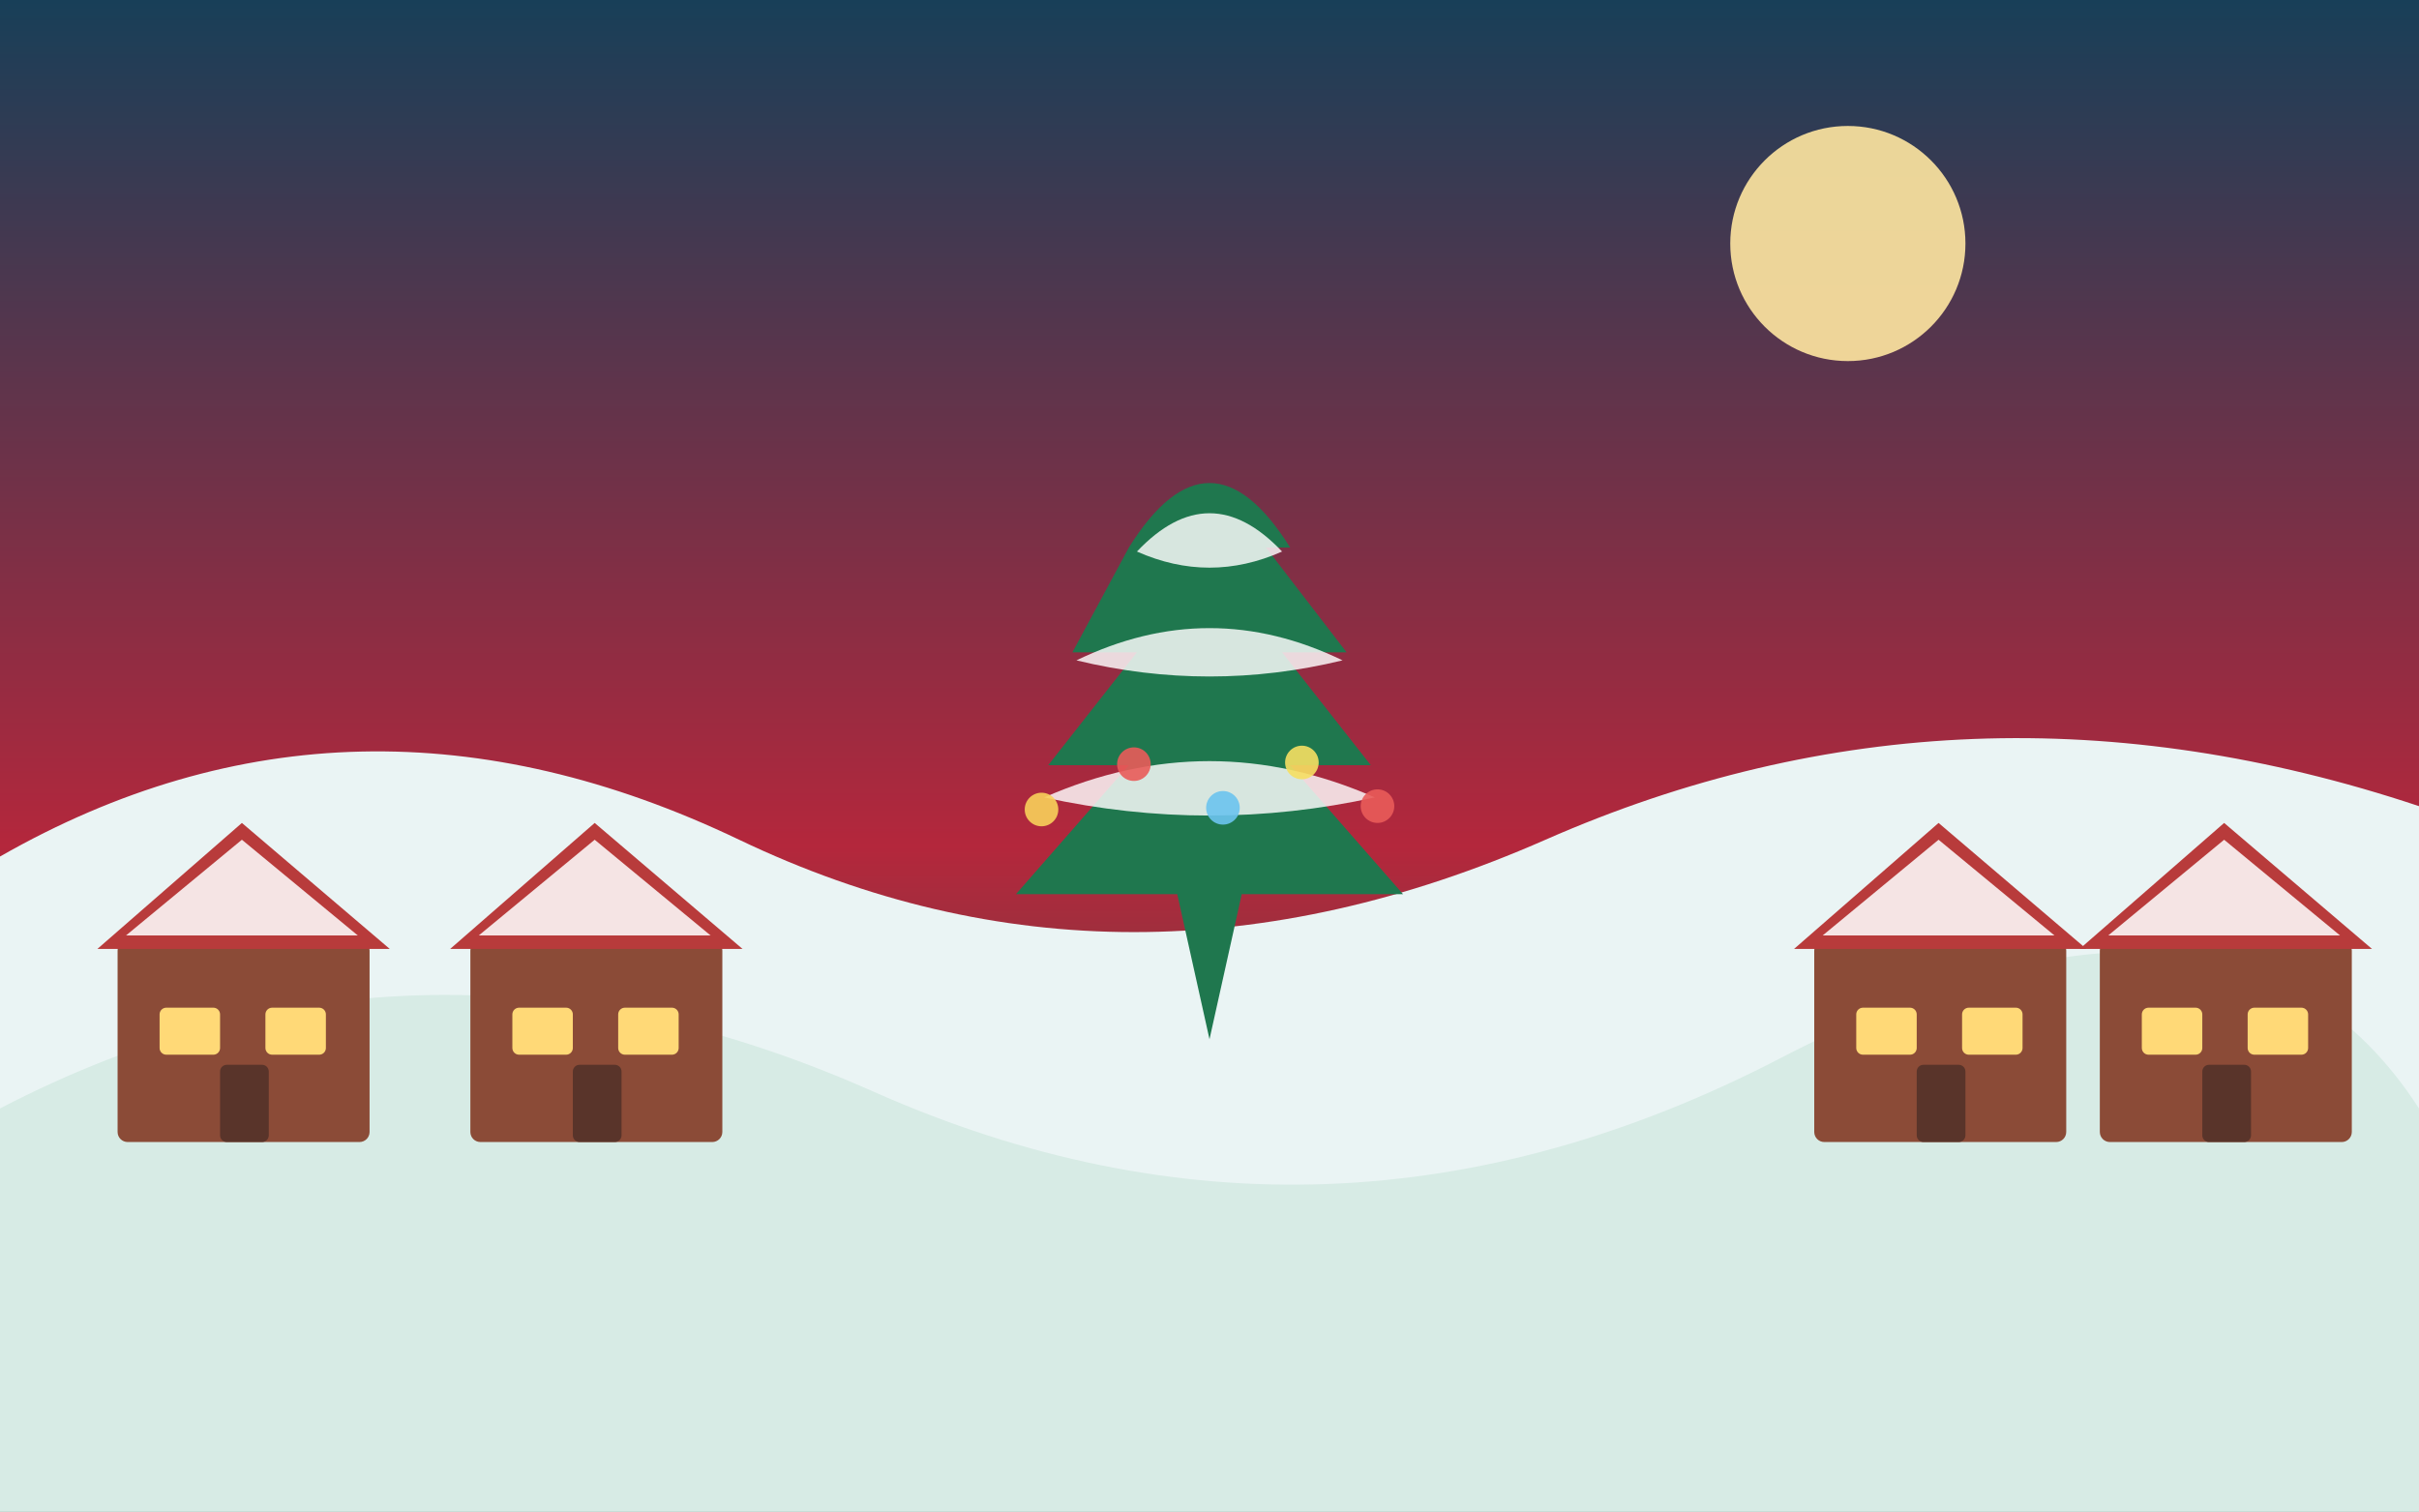
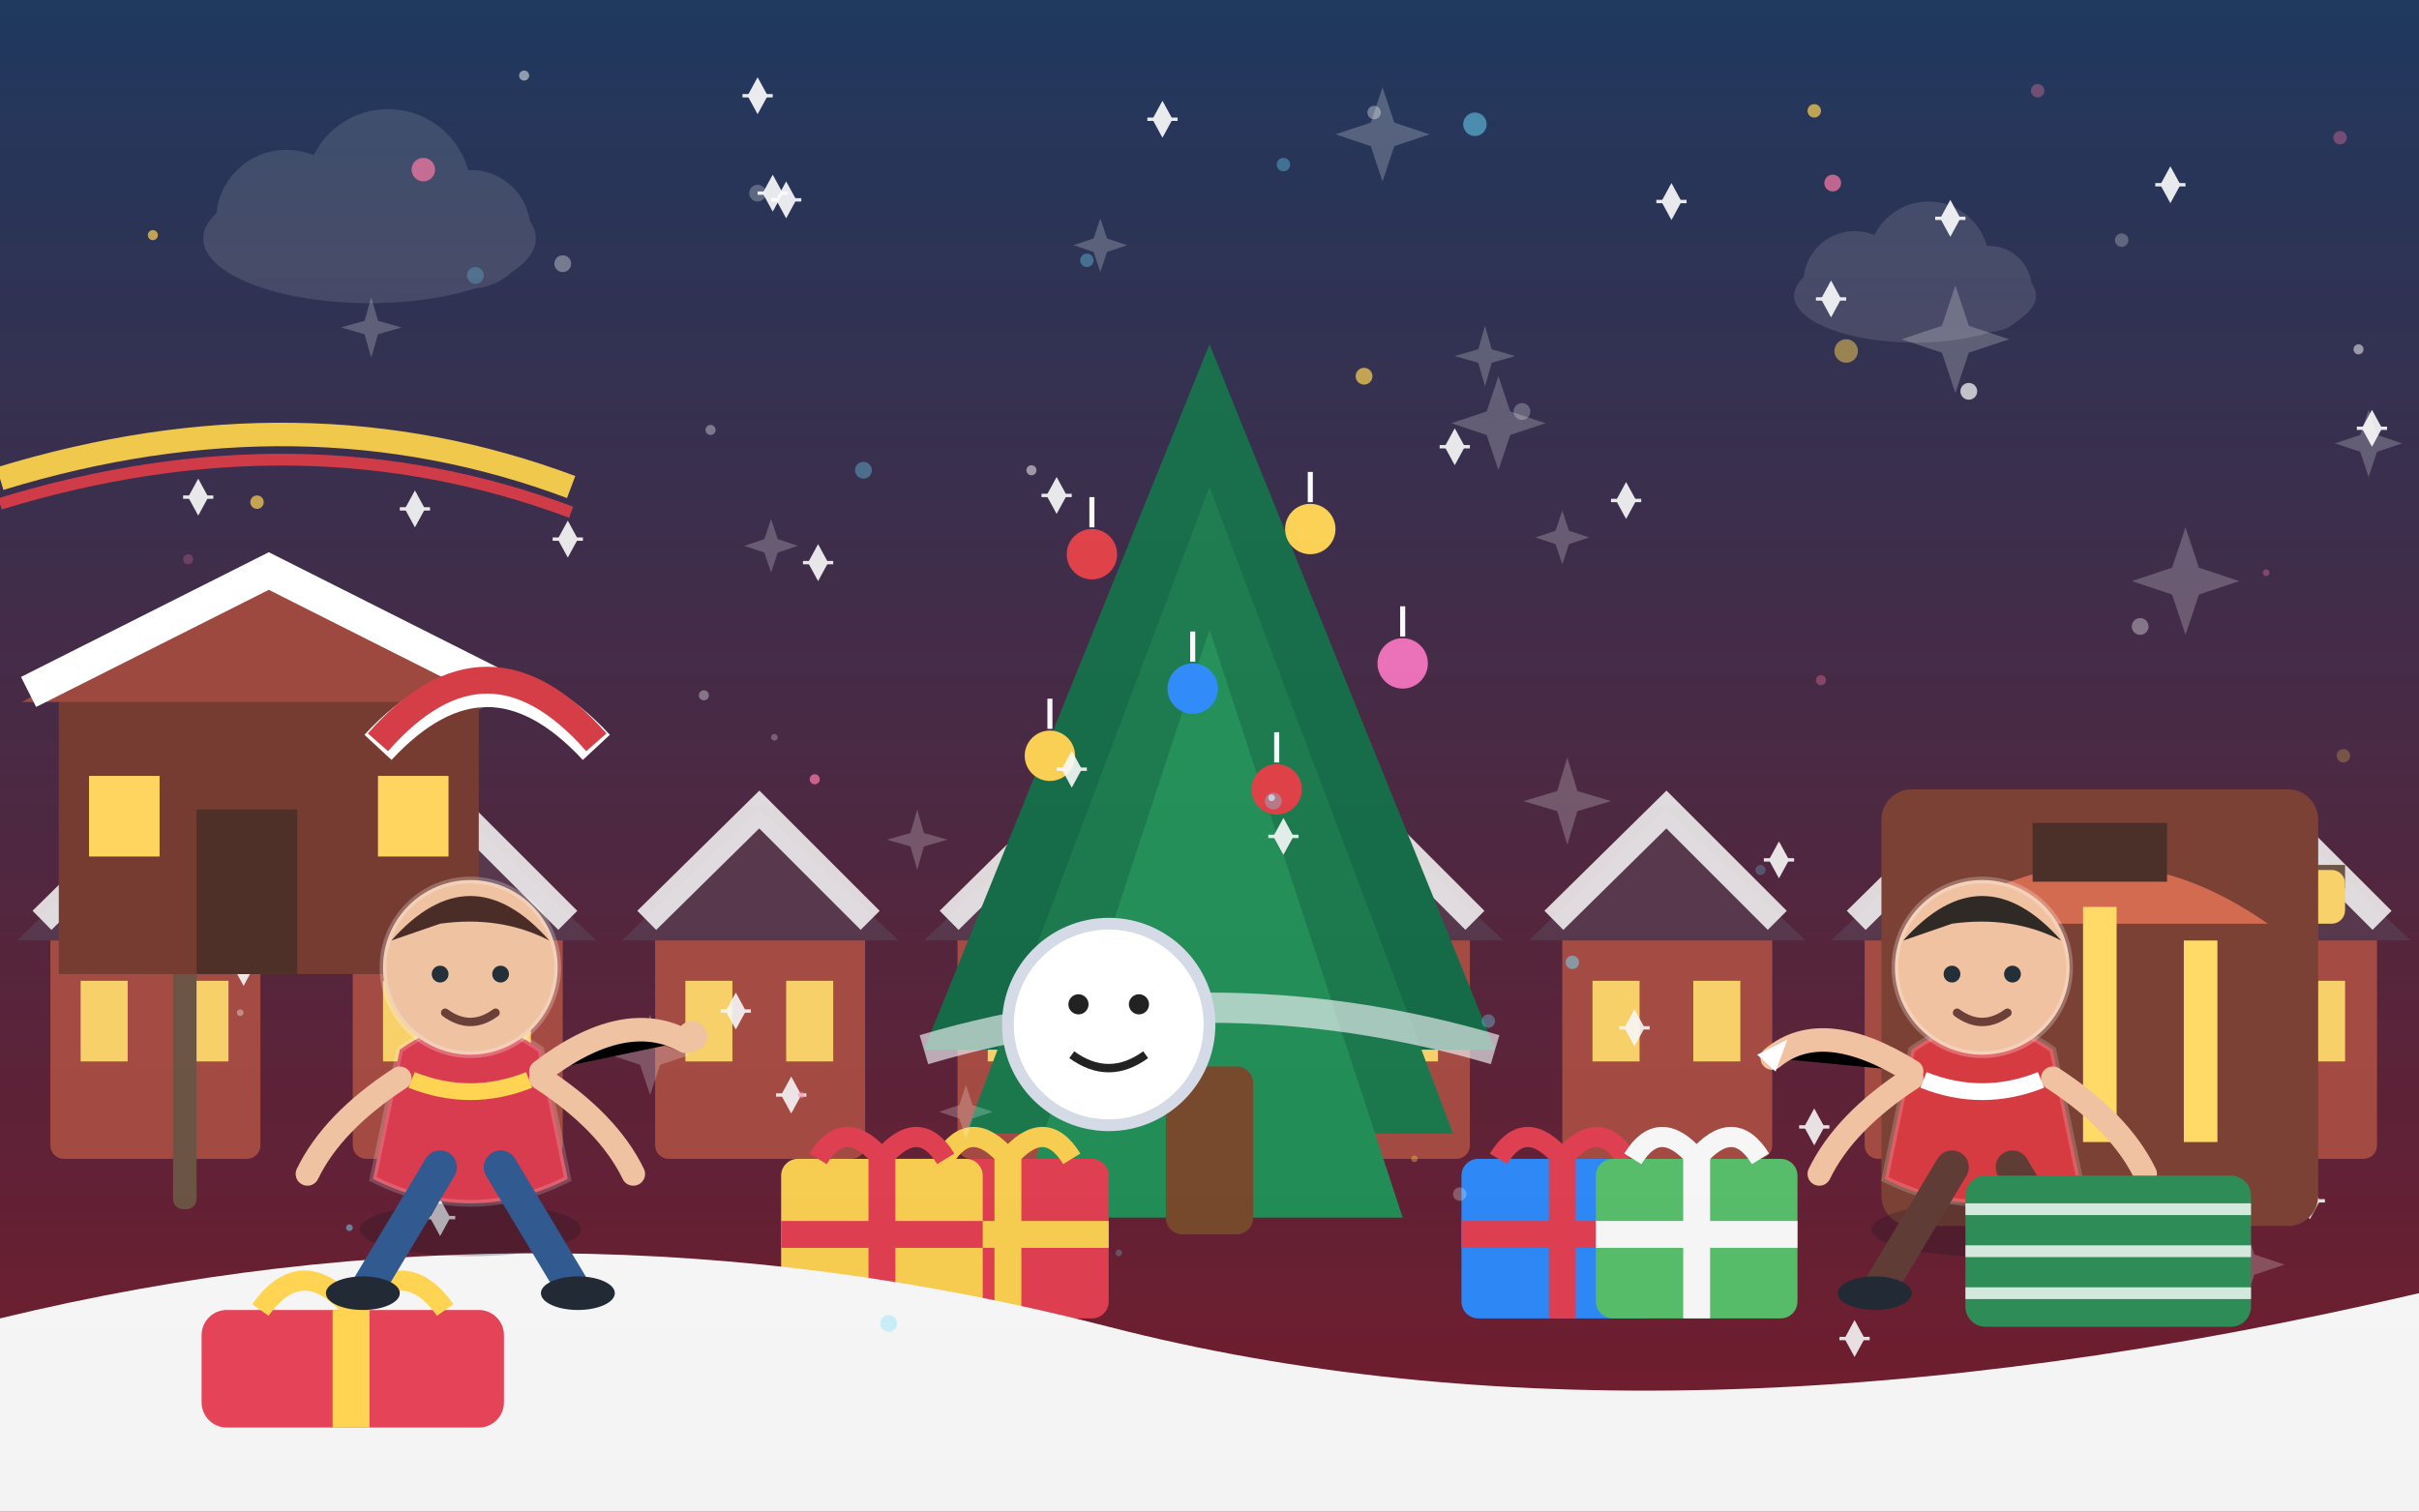
<svg xmlns="http://www.w3.org/2000/svg" viewBox="0 0 1440 900" preserveAspectRatio="xMidYMid slice">
  <defs>
-     <linearGradient id="christmas-bg" x1="0" y1="0" x2="0" y2="1">
-       <stop stop-color="#183f58" />
-       <stop offset=".56" stop-color="#b4273c" />
-       <stop offset="1" stop-color="#1a5f47" />
+     <linearGradient id="bg-christmas" x1="0" y1="0" x2="0" y2="1">
+       <stop offset="0" stop-color="#142f57" />
+       <stop offset="1" stop-color="#7b1c2b" />
    </linearGradient>
-     <linearGradient id="christmas-hill" x1="0" y1="0" x2="1" y2="1">
-       <stop stop-color="#ffffff" stop-opacity=".92" />
-       <stop offset="1" stop-color="#cfd8e6" stop-opacity=".95" />
+     <linearGradient id="ground" x1="0" y1="0" x2="0" y2="1">
+       <stop offset="0" stop-color="#ffffff" stop-opacity=".18" />
+       <stop offset="1" stop-color="#000000" stop-opacity=".18" />
    </linearGradient>
-     <linearGradient id="christmas-shadow" x1="0" y1="0" x2="0" y2="1">
-       <stop stop-color="#000" stop-opacity=".04" />
-       <stop offset="1" stop-color="#000" stop-opacity=".28" />
+     <linearGradient id="glass" x1="0" y1="0" x2="0" y2="1">
+       <stop offset="0" stop-color="#ffffff" stop-opacity=".34" />
+       <stop offset="1" stop-color="#ffffff" stop-opacity=".05" />
    </linearGradient>
-     <filter id="christmas-soft">
+     <filter id="shadow" x="-40%" y="-40%" width="180%" height="180%">
+       <feDropShadow dx="0" dy="10" stdDeviation="8" flood-color="#000" flood-opacity=".25" />
+     </filter>
+     <filter id="soft" x="-40%" y="-40%" width="180%" height="180%">
      <feGaussianBlur stdDeviation="18" />
    </filter>
-     <filter id="christmas-shadow">
-       <feDropShadow dx="0" dy="14" stdDeviation="10" flood-opacity=".18" />
+     <filter id="glow" x="-60%" y="-60%" width="220%" height="220%">
+       <feGaussianBlur stdDeviation="10" result="b" />
+       <feMerge>
+         <feMergeNode in="b" />
+         <feMergeNode in="SourceGraphic" />
+       </feMerge>
    </filter>
  </defs>
-   <rect width="1440" height="900" fill="url(#christmas-bg)" />
-   <circle cx="1100" cy="145" r="70" fill="#ffe7a1" opacity=".9" />
-   <path d="M0 510 Q210 390 440 500 T920 500 T1440 480 L1440 900 L0 900Z" fill="#eaf4f4" />
-   <path d="M0 660 Q250 530 520 650 T1060 630 T1440 660 L1440 900 L0 900Z" fill="#d7ebe5" />
-   <path d="M672.0 326.0 Q720 249.2 768.0 326.0 L753.6 326.0 L801.6 388.4 L763.2 388.4 L816.0 455.6 L768.0 455.6 L835.2 532.4 L739.2 532.4 L720 618.8 L700.8 532.4 L604.8 532.4 L672.0 455.6 L624.0 455.6 L676.8 388.4 L638.4 388.4 Z" fill="#1f774e" />
-   <path d="M676.8 328.4 Q720 282.8 763.2 328.4 Q720 347.6 676.8 328.4 M640.8 393.2 Q720 354.8 799.2 393.2 Q720 412.4 640.8 393.2 M621.6 474.8 Q720 431.6 818.4 474.8 Q720 496.4 621.6 474.8" fill="#fff" opacity=".82" />
-   <g filter="url(#christmas-shadow)">
-     <rect x="70" y="560" width="150" height="120" rx="6" fill="#8b4b37" />
-     <path d="M58 565 L144 490 L232 565Z" fill="#b83b3b" />
-     <path d="M75 557 L144 500 L213 557Z" fill="#fff" opacity=".86" />
-     <rect x="95" y="600" width="36" height="28" rx="4" fill="#ffd977" />
-     <rect x="158" y="600" width="36" height="28" rx="4" fill="#ffd977" />
-     <rect x="131" y="634" width="29" height="46" rx="4" fill="#59342a" />
-   </g>
-   <g filter="url(#christmas-shadow)">
-     <rect x="280" y="560" width="150" height="120" rx="6" fill="#8b4b37" />
-     <path d="M268 565 L354 490 L442 565Z" fill="#b83b3b" />
-     <path d="M285 557 L354 500 L423 557Z" fill="#fff" opacity=".86" />
-     <rect x="305" y="600" width="36" height="28" rx="4" fill="#ffd977" />
-     <rect x="368" y="600" width="36" height="28" rx="4" fill="#ffd977" />
-     <rect x="341" y="634" width="29" height="46" rx="4" fill="#59342a" />
-   </g>
-   <g filter="url(#christmas-shadow)">
-     <rect x="1080" y="560" width="150" height="120" rx="6" fill="#8b4b37" />
-     <path d="M1068 565 L1154 490 L1242 565Z" fill="#b83b3b" />
-     <path d="M1085 557 L1154 500 L1223 557Z" fill="#fff" opacity=".86" />
-     <rect x="1105" y="600" width="36" height="28" rx="4" fill="#ffd977" />
-     <rect x="1168" y="600" width="36" height="28" rx="4" fill="#ffd977" />
-     <rect x="1141" y="634" width="29" height="46" rx="4" fill="#59342a" />
-   </g>
-   <g filter="url(#christmas-shadow)">
-     <rect x="1250" y="560" width="150" height="120" rx="6" fill="#8b4b37" />
-     <path d="M1238 565 L1324 490 L1412 565Z" fill="#b83b3b" />
-     <path d="M1255 557 L1324 500 L1393 557Z" fill="#fff" opacity=".86" />
-     <rect x="1275" y="600" width="36" height="28" rx="4" fill="#ffd977" />
-     <rect x="1338" y="600" width="36" height="28" rx="4" fill="#ffd977" />
-     <rect x="1311" y="634" width="29" height="46" rx="4" fill="#59342a" />
-   </g>
-   <g opacity=".9">
-     <circle cx="620" cy="482" r="10" fill="#f8d05a" />
-     <circle cx="675" cy="455" r="10" fill="#e95b59" />
-     <circle cx="728" cy="481" r="10" fill="#6bc3ee" />
-     <circle cx="775" cy="454" r="10" fill="#f6df62" />
-     <circle cx="820" cy="480" r="10" fill="#e95b59" />
+   <rect width="1440" height="900" fill="url(#bg-christmas)" />
+   <g transform="translate(220 120) scale(1.1)" opacity="0.12">
+     <ellipse cx="0" cy="20" rx="90" ry="35" fill="#fff" />
+     <circle cx="-45" cy="10" r="38" fill="#fff" />
+     <circle cx="10" cy="-5" r="45" fill="#fff" />
+     <circle cx="55" cy="15" r="32" fill="#fff" />
+   </g>
+   <g transform="translate(1140 160) scale(0.8)" opacity="0.12">
+     <ellipse cx="0" cy="20" rx="90" ry="35" fill="#fff" />
+     <circle cx="-45" cy="10" r="38" fill="#fff" />
+     <circle cx="10" cy="-5" r="45" fill="#fff" />
+     <circle cx="55" cy="15" r="32" fill="#fff" />
+   </g>
+   <g transform="translate(30 540)">
+     <rect x="0" y="0" width="125" height="150" rx="8" fill="#a84c43" />
+     <path d="M-20 20 L62 -58 L145 20 Z" fill="#56364b" />
+     <path d="M-5 8 L62 -58 L128 8" stroke="#fff" stroke-opacity=".85" stroke-width="16" fill="none" />
+     <rect x="18" y="44" width="28" height="48" fill="#ffd66a" />
+     <rect x="78" y="44" width="28" height="48" fill="#ffd66a" />
+   </g>
+   <g transform="translate(210 540)">
+     <rect x="0" y="0" width="125" height="150" rx="8" fill="#a84c43" />
+     <path d="M-20 20 L62 -58 L145 20 Z" fill="#56364b" />
+     <path d="M-5 8 L62 -58 L128 8" stroke="#fff" stroke-opacity=".85" stroke-width="16" fill="none" />
+     <rect x="18" y="44" width="28" height="48" fill="#ffd66a" />
+     <rect x="78" y="44" width="28" height="48" fill="#ffd66a" />
+   </g>
+   <g transform="translate(390 540)">
+     <rect x="0" y="0" width="125" height="150" rx="8" fill="#a84c43" />
+     <path d="M-20 20 L62 -58 L145 20 Z" fill="#56364b" />
+     <path d="M-5 8 L62 -58 L128 8" stroke="#fff" stroke-opacity=".85" stroke-width="16" fill="none" />
+     <rect x="18" y="44" width="28" height="48" fill="#ffd66a" />
+     <rect x="78" y="44" width="28" height="48" fill="#ffd66a" />
+   </g>
+   <g transform="translate(570 540)">
+     <rect x="0" y="0" width="125" height="150" rx="8" fill="#a84c43" />
+     <path d="M-20 20 L62 -58 L145 20 Z" fill="#56364b" />
+     <path d="M-5 8 L62 -58 L128 8" stroke="#fff" stroke-opacity=".85" stroke-width="16" fill="none" />
+     <rect x="18" y="44" width="28" height="48" fill="#ffd66a" />
+     <rect x="78" y="44" width="28" height="48" fill="#ffd66a" />
+   </g>
+   <g transform="translate(750 540)">
+     <rect x="0" y="0" width="125" height="150" rx="8" fill="#a84c43" />
+     <path d="M-20 20 L62 -58 L145 20 Z" fill="#56364b" />
+     <path d="M-5 8 L62 -58 L128 8" stroke="#fff" stroke-opacity=".85" stroke-width="16" fill="none" />
+     <rect x="18" y="44" width="28" height="48" fill="#ffd66a" />
+     <rect x="78" y="44" width="28" height="48" fill="#ffd66a" />
+   </g>
+   <g transform="translate(930 540)">
+     <rect x="0" y="0" width="125" height="150" rx="8" fill="#a84c43" />
+     <path d="M-20 20 L62 -58 L145 20 Z" fill="#56364b" />
+     <path d="M-5 8 L62 -58 L128 8" stroke="#fff" stroke-opacity=".85" stroke-width="16" fill="none" />
+     <rect x="18" y="44" width="28" height="48" fill="#ffd66a" />
+     <rect x="78" y="44" width="28" height="48" fill="#ffd66a" />
+   </g>
+   <g transform="translate(1110 540)">
+     <rect x="0" y="0" width="125" height="150" rx="8" fill="#a84c43" />
+     <path d="M-20 20 L62 -58 L145 20 Z" fill="#56364b" />
+     <path d="M-5 8 L62 -58 L128 8" stroke="#fff" stroke-opacity=".85" stroke-width="16" fill="none" />
+     <rect x="18" y="44" width="28" height="48" fill="#ffd66a" />
+     <rect x="78" y="44" width="28" height="48" fill="#ffd66a" />
+   </g>
+   <g transform="translate(1290 540)">
+     <rect x="0" y="0" width="125" height="150" rx="8" fill="#a84c43" />
+     <path d="M-20 20 L62 -58 L145 20 Z" fill="#56364b" />
+     <path d="M-5 8 L62 -58 L128 8" stroke="#fff" stroke-opacity=".85" stroke-width="16" fill="none" />
+     <rect x="18" y="44" width="28" height="48" fill="#ffd66a" />
+     <rect x="78" y="44" width="28" height="48" fill="#ffd66a" />
+   </g>
+   <g transform="translate(720 205)">
+     <path d="M0 0 L-170 420 H170 Z" fill="#126b46" />
+     <path d="M0 85 L-145 470 H145 Z" fill="#197b4e" />
+     <path d="M0 170 L-115 520 H115 Z" fill="#229158" />
+     <rect x="-26" y="430" width="52" height="100" rx="10" fill="#7a4a2d" />
+     <path d="M-170 420 Q0 370 170 420" stroke="#f8fbff" stroke-opacity=".65" stroke-width="18" fill="none" />
+   </g>
+   <circle cx="650" cy="330" r="15" fill="#e33e45" />
+   <path d="M650 314 V296" stroke="#fff" stroke-width="3" />
+   <circle cx="780" cy="315" r="15" fill="#ffd452" />
+   <path d="M780 299 V281" stroke="#fff" stroke-width="3" />
+   <circle cx="710" cy="410" r="15" fill="#2d8cff" />
+   <path d="M710 394 V376" stroke="#fff" stroke-width="3" />
+   <circle cx="835" cy="395" r="15" fill="#ef6fbb" />
+   <path d="M835 379 V361" stroke="#fff" stroke-width="3" />
+   <circle cx="625" cy="450" r="15" fill="#ffd452" />
+   <path d="M625 434 V416" stroke="#fff" stroke-width="3" />
+   <circle cx="760" cy="470" r="15" fill="#e33e45" />
+   <path d="M760 454 V436" stroke="#fff" stroke-width="3" />
+   <g transform="translate(540 690)">
+     <rect x="0" y="0" width="120" height="95" rx="10" fill="#e63f52" />
+     <rect x="52" y="0" width="16" height="95" fill="#ffd452" />
+     <rect x="0" y="37" width="120" height="16" fill="#ffd452" />
+     <path d="M60 0 Q38 -26 22 0 M60 0 Q82 -26 98 0" fill="none" stroke="#ffd452" stroke-width="12" />
+   </g>
+   <g transform="translate(870 690)">
+     <rect x="0" y="0" width="120" height="95" rx="10" fill="#2d8cff" />
+     <rect x="52" y="0" width="16" height="95" fill="#e63f52" />
+     <rect x="0" y="37" width="120" height="16" fill="#e63f52" />
+     <path d="M60 0 Q38 -26 22 0 M60 0 Q82 -26 98 0" fill="none" stroke="#e63f52" stroke-width="12" />
+   </g>
+   <g transform="translate(465 690)">
+     <rect x="0" y="0" width="120" height="95" rx="10" fill="#ffd452" />
+     <rect x="52" y="0" width="16" height="95" fill="#e63f52" />
+     <rect x="0" y="37" width="120" height="16" fill="#e63f52" />
+     <path d="M60 0 Q38 -26 22 0 M60 0 Q82 -26 98 0" fill="none" stroke="#e63f52" stroke-width="12" />
+   </g>
+   <g transform="translate(950 690)">
+     <rect x="0" y="0" width="120" height="95" rx="10" fill="#58c36d" />
+     <rect x="52" y="0" width="16" height="95" fill="#fff" />
+     <rect x="0" y="37" width="120" height="16" fill="#fff" />
+     <path d="M60 0 Q38 -26 22 0 M60 0 Q82 -26 98 0" fill="none" stroke="#fff" stroke-width="12" />
+   </g>
+   <g transform="translate(110 545) scale(1)">
+     <rect x="-7" y="0" width="14" height="175" rx="6" fill="#6d5544" />
+     <path d="M0 8 Q0 -30 38 -30 H66 V-16 H43 Q20 -16 20 8Z" fill="#6d5544" />
+     <rect x="38" y="-27" width="28" height="32" rx="8" fill="#ffd66a" />
+   </g>
+   <g transform="translate(1330 545) scale(1)">
+     <rect x="-7" y="0" width="14" height="175" rx="6" fill="#6d5544" />
+     <path d="M0 8 Q0 -30 38 -30 H66 V-16 H43 Q20 -16 20 8Z" fill="#6d5544" />
+     <rect x="38" y="-27" width="28" height="32" rx="8" fill="#ffd66a" />
+   </g>
+   <path d="M0 785 Q330 705 660 790 T1440 770 V900 H0Z" fill="#fff" />
+   <g transform="translate(629 295)" opacity=".9">
+     <path d="M0 -11 L6 0 L0 11 L-6 0Z" fill="#fff" />
+     <path d="M-9 0 H9 M0 -9 V9" stroke="#fff" stroke-width="2" />
+   </g>
+   <g transform="translate(118 296)" opacity=".9">
+     <path d="M0 -11 L6 0 L0 11 L-6 0Z" fill="#fff" />
+     <path d="M-9 0 H9 M0 -9 V9" stroke="#fff" stroke-width="2" />
+   </g>
+   <g transform="translate(1161 130)" opacity=".9">
+     <path d="M0 -11 L6 0 L0 11 L-6 0Z" fill="#fff" />
+     <path d="M-9 0 H9 M0 -9 V9" stroke="#fff" stroke-width="2" />
+   </g>
+   <g transform="translate(175 799)" opacity=".9">
+     <path d="M0 -11 L6 0 L0 11 L-6 0Z" fill="#fff" />
+     <path d="M-9 0 H9 M0 -9 V9" stroke="#fff" stroke-width="2" />
+   </g>
+   <g transform="translate(995 120)" opacity=".9">
+     <path d="M0 -11 L6 0 L0 11 L-6 0Z" fill="#fff" />
+     <path d="M-9 0 H9 M0 -9 V9" stroke="#fff" stroke-width="2" />
+   </g>
+   <g transform="translate(1090 178)" opacity=".9">
+     <path d="M0 -11 L6 0 L0 11 L-6 0Z" fill="#fff" />
+     <path d="M-9 0 H9 M0 -9 V9" stroke="#fff" stroke-width="2" />
+   </g>
+   <g transform="translate(262 725)" opacity=".9">
+     <path d="M0 -11 L6 0 L0 11 L-6 0Z" fill="#fff" />
+     <path d="M-9 0 H9 M0 -9 V9" stroke="#fff" stroke-width="2" />
+   </g>
+   <g transform="translate(973 612)" opacity=".9">
+     <path d="M0 -11 L6 0 L0 11 L-6 0Z" fill="#fff" />
+     <path d="M-9 0 H9 M0 -9 V9" stroke="#fff" stroke-width="2" />
+   </g>
+   <g transform="translate(338 321)" opacity=".9">
+     <path d="M0 -11 L6 0 L0 11 L-6 0Z" fill="#fff" />
+     <path d="M-9 0 H9 M0 -9 V9" stroke="#fff" stroke-width="2" />
+   </g>
+   <g transform="translate(1080 671)" opacity=".9">
+     <path d="M0 -11 L6 0 L0 11 L-6 0Z" fill="#fff" />
+     <path d="M-9 0 H9 M0 -9 V9" stroke="#fff" stroke-width="2" />
+   </g>
+   <g transform="translate(866 266)" opacity=".9">
+     <path d="M0 -11 L6 0 L0 11 L-6 0Z" fill="#fff" />
+     <path d="M-9 0 H9 M0 -9 V9" stroke="#fff" stroke-width="2" />
+   </g>
+   <g transform="translate(1104 797)" opacity=".9">
+     <path d="M0 -11 L6 0 L0 11 L-6 0Z" fill="#fff" />
+     <path d="M-9 0 H9 M0 -9 V9" stroke="#fff" stroke-width="2" />
+   </g>
+   <g transform="translate(1412 255)" opacity=".9">
+     <path d="M0 -11 L6 0 L0 11 L-6 0Z" fill="#fff" />
+     <path d="M-9 0 H9 M0 -9 V9" stroke="#fff" stroke-width="2" />
+   </g>
+   <g transform="translate(638 458)" opacity=".9">
+     <path d="M0 -11 L6 0 L0 11 L-6 0Z" fill="#fff" />
+     <path d="M-9 0 H9 M0 -9 V9" stroke="#fff" stroke-width="2" />
+   </g>
+   <g transform="translate(1375 715)" opacity=".9">
+     <path d="M0 -11 L6 0 L0 11 L-6 0Z" fill="#fff" />
+     <path d="M-9 0 H9 M0 -9 V9" stroke="#fff" stroke-width="2" />
+   </g>
+   <g transform="translate(764 498)" opacity=".9">
+     <path d="M0 -11 L6 0 L0 11 L-6 0Z" fill="#fff" />
+     <path d="M-9 0 H9 M0 -9 V9" stroke="#fff" stroke-width="2" />
+   </g>
+   <g transform="translate(1059 512)" opacity=".9">
+     <path d="M0 -11 L6 0 L0 11 L-6 0Z" fill="#fff" />
+     <path d="M-9 0 H9 M0 -9 V9" stroke="#fff" stroke-width="2" />
+   </g>
+   <g transform="translate(247 303)" opacity=".9">
+     <path d="M0 -11 L6 0 L0 11 L-6 0Z" fill="#fff" />
+     <path d="M-9 0 H9 M0 -9 V9" stroke="#fff" stroke-width="2" />
+   </g>
+   <g transform="translate(460 115)" opacity=".9">
+     <path d="M0 -11 L6 0 L0 11 L-6 0Z" fill="#fff" />
+     <path d="M-9 0 H9 M0 -9 V9" stroke="#fff" stroke-width="2" />
+   </g>
+   <g transform="translate(692 71)" opacity=".9">
+     <path d="M0 -11 L6 0 L0 11 L-6 0Z" fill="#fff" />
+     <path d="M-9 0 H9 M0 -9 V9" stroke="#fff" stroke-width="2" />
+   </g>
+   <g transform="translate(1204 617)" opacity=".9">
+     <path d="M0 -11 L6 0 L0 11 L-6 0Z" fill="#fff" />
+     <path d="M-9 0 H9 M0 -9 V9" stroke="#fff" stroke-width="2" />
+   </g>
+   <g transform="translate(471 652)" opacity=".9">
+     <path d="M0 -11 L6 0 L0 11 L-6 0Z" fill="#fff" />
+     <path d="M-9 0 H9 M0 -9 V9" stroke="#fff" stroke-width="2" />
+   </g>
+   <g transform="translate(451 57)" opacity=".9">
+     <path d="M0 -11 L6 0 L0 11 L-6 0Z" fill="#fff" />
+     <path d="M-9 0 H9 M0 -9 V9" stroke="#fff" stroke-width="2" />
+   </g>
+   <g transform="translate(145 774)" opacity=".9">
+     <path d="M0 -11 L6 0 L0 11 L-6 0Z" fill="#fff" />
+     <path d="M-9 0 H9 M0 -9 V9" stroke="#fff" stroke-width="2" />
+   </g>
+   <g transform="translate(1292 110)" opacity=".9">
+     <path d="M0 -11 L6 0 L0 11 L-6 0Z" fill="#fff" />
+     <path d="M-9 0 H9 M0 -9 V9" stroke="#fff" stroke-width="2" />
+   </g>
+   <g transform="translate(468 119)" opacity=".9">
+     <path d="M0 -11 L6 0 L0 11 L-6 0Z" fill="#fff" />
+     <path d="M-9 0 H9 M0 -9 V9" stroke="#fff" stroke-width="2" />
+   </g>
+   <g transform="translate(64 388)" opacity=".9">
+     <path d="M0 -11 L6 0 L0 11 L-6 0Z" fill="#fff" />
+     <path d="M-9 0 H9 M0 -9 V9" stroke="#fff" stroke-width="2" />
+   </g>
+   <g transform="translate(145 576)" opacity=".9">
+     <path d="M0 -11 L6 0 L0 11 L-6 0Z" fill="#fff" />
+     <path d="M-9 0 H9 M0 -9 V9" stroke="#fff" stroke-width="2" />
+   </g>
+   <g transform="translate(487 335)" opacity=".9">
+     <path d="M0 -11 L6 0 L0 11 L-6 0Z" fill="#fff" />
+     <path d="M-9 0 H9 M0 -9 V9" stroke="#fff" stroke-width="2" />
+   </g>
+   <g transform="translate(1370 547)" opacity=".9">
+     <path d="M0 -11 L6 0 L0 11 L-6 0Z" fill="#fff" />
+     <path d="M-9 0 H9 M0 -9 V9" stroke="#fff" stroke-width="2" />
+   </g>
+   <g transform="translate(438 602)" opacity=".9">
+     <path d="M0 -11 L6 0 L0 11 L-6 0Z" fill="#fff" />
+     <path d="M-9 0 H9 M0 -9 V9" stroke="#fff" stroke-width="2" />
+   </g>
+   <g transform="translate(270 790)" opacity=".9">
+     <path d="M0 -11 L6 0 L0 11 L-6 0Z" fill="#fff" />
+     <path d="M-9 0 H9 M0 -9 V9" stroke="#fff" stroke-width="2" />
+   </g>
+   <g transform="translate(1169 640)" opacity=".9">
+     <path d="M0 -11 L6 0 L0 11 L-6 0Z" fill="#fff" />
+     <path d="M-9 0 H9 M0 -9 V9" stroke="#fff" stroke-width="2" />
+   </g>
+   <g transform="translate(968 298)" opacity=".9">
+     <path d="M0 -11 L6 0 L0 11 L-6 0Z" fill="#fff" />
+     <path d="M-9 0 H9 M0 -9 V9" stroke="#fff" stroke-width="2" />
+   </g>
+   <rect width="1440" height="900" fill="url(#ground)" opacity=".25" />
+   <circle cx="477" cy="652" r="2" fill="#ff7ba7" opacity="0.5" />
+   <circle cx="1213" cy="54" r="4" fill="#ff7ba7" opacity="0.35" />
+   <circle cx="153" cy="299" r="4" fill="#ffd452" opacity="0.7" />
+   <circle cx="757" cy="475" r="2" fill="#ffffff" opacity="0.7" />
+   <circle cx="1404" cy="208" r="3" fill="#ffffff" opacity="0.5" />
+   <circle cx="1099" cy="209" r="7" fill="#ffd452" opacity="0.5" />
+   <circle cx="1048" cy="518" r="3" fill="#6fe0ff" opacity="0.25" />
+   <circle cx="236" cy="493" r="7" fill="#6fe0ff" opacity="0.35" />
+   <circle cx="1091" cy="109" r="5" fill="#ff7ba7" opacity="0.7" />
+   <circle cx="252" cy="101" r="7" fill="#ff7ba7" opacity="0.7" />
+   <circle cx="1084" cy="405" r="3" fill="#ff7ba7" opacity="0.35" />
+   <circle cx="423" cy="256" r="3" fill="#ffffff" opacity="0.35" />
+   <circle cx="451" cy="115" r="5" fill="#ffffff" opacity="0.25" />
+   <circle cx="869" cy="711" r="4" fill="#ffffff" opacity="0.25" />
+   <circle cx="529" cy="788" r="5" fill="#6fe0ff" opacity="0.35" />
+   <circle cx="647" cy="155" r="4" fill="#6fe0ff" opacity="0.35" />
+   <circle cx="1080" cy="66" r="4" fill="#ffd452" opacity="0.7" />
+   <circle cx="485" cy="464" r="3" fill="#ff7ba7" opacity="0.7" />
+   <circle cx="1172" cy="233" r="5" fill="#ffffff" opacity="0.7" />
+   <circle cx="112" cy="333" r="3" fill="#ff7ba7" opacity="0.25" />
+   <circle cx="283" cy="164" r="5" fill="#6fe0ff" opacity="0.25" />
+   <circle cx="936" cy="573" r="4" fill="#6fe0ff" opacity="0.5" />
+   <circle cx="461" cy="439" r="2" fill="#ffffff" opacity="0.25" />
+   <circle cx="1239" cy="720" r="4" fill="#ffffff" opacity="0.35" />
+   <circle cx="812" cy="224" r="5" fill="#ffd452" opacity="0.7" />
+   <circle cx="312" cy="45" r="3" fill="#ffffff" opacity="0.5" />
+   <circle cx="91" cy="140" r="3" fill="#ffd452" opacity="0.7" />
+   <circle cx="906" cy="245" r="5" fill="#ffffff" opacity="0.25" />
+   <circle cx="335" cy="157" r="5" fill="#ffffff" opacity="0.35" />
+   <circle cx="1393" cy="82" r="4" fill="#ff7ba7" opacity="0.35" />
+   <circle cx="514" cy="280" r="5" fill="#6fe0ff" opacity="0.35" />
+   <circle cx="208" cy="731" r="2" fill="#6fe0ff" opacity="0.5" />
+   <circle cx="1395" cy="450" r="4" fill="#ffd452" opacity="0.25" />
+   <circle cx="143" cy="603" r="2" fill="#ffffff" opacity="0.35" />
+   <circle cx="614" cy="280" r="3" fill="#ffffff" opacity="0.5" />
+   <circle cx="886" cy="608" r="4" fill="#6fe0ff" opacity="0.35" />
+   <circle cx="878" cy="74" r="7" fill="#6fe0ff" opacity="0.5" />
+   <circle cx="666" cy="746" r="2" fill="#6fe0ff" opacity="0.25" />
+   <circle cx="1349" cy="341" r="2" fill="#ff7ba7" opacity="0.35" />
+   <circle cx="1274" cy="373" r="5" fill="#ffffff" opacity="0.35" />
+   <circle cx="842" cy="690" r="2" fill="#ffd452" opacity="0.35" />
+   <circle cx="758" cy="477" r="5" fill="#6fe0ff" opacity="0.35" />
+   <circle cx="818" cy="67" r="4" fill="#ffffff" opacity="0.35" />
+   <circle cx="419" cy="414" r="3" fill="#ffffff" opacity="0.35" />
+   <circle cx="1263" cy="143" r="4" fill="#ffffff" opacity="0.25" />
+   <circle cx="764" cy="98" r="4" fill="#6fe0ff" opacity="0.35" />
+   <path d="M546 482 L550 496 L564 500 L550 504 L546 518 L542 504 L528 500 L542 496Z" fill="#fff" opacity=".22" />
+   <path d="M1301 314 L1309 338 L1333 346 L1309 354 L1301 378 L1293 354 L1269 346 L1293 338Z" fill="#fff" opacity=".22" />
+   <path d="M1164 170 L1172 194 L1196 202 L1172 210 L1164 234 L1156 210 L1132 202 L1156 194Z" fill="#fff" opacity=".22" />
+   <path d="M277 393 L283 411 L301 417 L283 423 L277 441 L271 423 L253 417 L271 411Z" fill="#fff" opacity=".22" />
+   <path d="M1336 729 L1342 747 L1360 753 L1342 759 L1336 777 L1330 759 L1312 753 L1330 747Z" fill="#fff" opacity=".22" />
+   <path d="M930 304 L934 316 L946 320 L934 324 L930 336 L926 324 L914 320 L926 316Z" fill="#fff" opacity=".22" />
+   <path d="M221 177 L225 191 L239 195 L225 199 L221 213 L217 199 L203 195 L217 191Z" fill="#fff" opacity=".22" />
+   <path d="M933 451 L939 471 L959 477 L939 483 L933 503 L927 483 L907 477 L927 471Z" fill="#fff" opacity=".22" />
+   <path d="M1410 244 L1415 259 L1430 264 L1415 269 L1410 284 L1405 269 L1390 264 L1405 259Z" fill="#fff" opacity=".22" />
+   <path d="M823 52 L830 73 L851 80 L830 87 L823 108 L816 87 L795 80 L816 73Z" fill="#fff" opacity=".22" />
+   <path d="M459 309 L463 321 L475 325 L463 329 L459 341 L455 329 L443 325 L455 321Z" fill="#fff" opacity=".22" />
+   <path d="M884 194 L888 208 L902 212 L888 216 L884 230 L880 216 L866 212 L880 208Z" fill="#fff" opacity=".22" />
+   <path d="M387 604 L393 622 L411 628 L393 634 L387 652 L381 634 L363 628 L381 622Z" fill="#fff" opacity=".22" />
+   <path d="M892 224 L899 245 L920 252 L899 259 L892 280 L885 259 L864 252 L885 245Z" fill="#fff" opacity=".22" />
+   <path d="M655 130 L659 142 L671 146 L659 150 L655 162 L651 150 L639 146 L651 142Z" fill="#fff" opacity=".22" />
+   <path d="M279 634 L286 655 L307 662 L286 669 L279 690 L272 669 L251 662 L272 655Z" fill="#fff" opacity=".22" />
+   <path d="M575 646 L579 658 L591 662 L579 666 L575 678 L571 666 L559 662 L571 658Z" fill="#fff" opacity=".22" />
+   <path d="M1336 614 L1341 631 L1358 636 L1341 641 L1336 658 L1331 641 L1314 636 L1331 631Z" fill="#fff" opacity=".22" />
+   <g transform="translate(35 410)">
+     <path d="M0 170 H250 V-5 H0Z" fill="#763b31" />
+     <path d="M-22 8 L125 -72 L272 8" fill="#9e493f" />
+     <path d="M-18 2 L125 -70 L268 2" stroke="#fff" stroke-width="20" fill="none" />
+     <rect x="82" y="72" width="60" height="98" fill="#4f3029" />
+     <rect x="18" y="52" width="42" height="48" fill="#ffd45f" />
+     <rect x="190" y="52" width="42" height="48" fill="#ffd45f" />
+   </g>
+   <g transform="translate(1120 470)">
+     <rect x="0" y="0" width="260" height="260" rx="18" fill="#7c4135" />
+     <path d="M30 80 Q130 10 230 80" fill="#d26b50" />
+     <path d="M70 90 V210 M130 70 V210 M190 90 V210" stroke="#ffda67" stroke-width="20" />
+     <rect x="90" y="20" width="80" height="35" fill="#4b2f29" />
+   </g>
+   <path d="M0 285 Q180 230 340 290" stroke="#f0c84b" stroke-width="14" fill="none" />
+   <path d="M0 300 Q180 245 340 305" stroke="#cf3c48" stroke-width="7" fill="none" />
+   <g transform="translate(660 610)">
+     <circle r="60" fill="#fff" stroke="#d4dbe7" stroke-width="7" />
+     <circle cx="-18" cy="-12" r="6" fill="#222" />
+     <circle cx="18" cy="-12" r="6" fill="#222" />
+     <path d="M-22 18 Q0 34 22 18" stroke="#222" stroke-width="5" fill="none" />
+   </g>
+   <g transform="translate(120 780)">
+     <rect width="180" height="70" rx="15" fill="#e54358" />
+     <rect x="78" width="22" height="70" fill="#ffd452" />
+     <path d="M90 0 Q60 -35 35 0 M90 0 Q120 -35 145 0" stroke="#ffd452" stroke-width="12" fill="none" />
+   </g>
+   <g transform="translate(280 560) scale(1.0 1.0)">
+     <ellipse cx="0" cy="172" rx="66" ry="16" fill="#101522" opacity=".25" />
+     <path d="M-42 65 Q0 35 42 65 L58 142 Q0 171 -58 142Z" fill="#d93c4f" stroke="#fff" stroke-opacity=".18" stroke-width="4" />
+     <path d="M-18 135 L-60 205" stroke="#305a90" stroke-width="20" stroke-linecap="round" />
+     <path d="M18 135 L60 205" stroke="#305a90" stroke-width="20" stroke-linecap="round" />
+     <ellipse cx="-64" cy="210" rx="22" ry="10" fill="#222a35" />
+     <ellipse cx="64" cy="210" rx="22" ry="10" fill="#222a35" />
+     <path d="M-42 82 Q-82 108 -97 139" stroke="#efc2a2" stroke-width="14" stroke-linecap="round" />
+     <path d="M42 82 Q82 108 97 139" stroke="#efc2a2" stroke-width="14" stroke-linecap="round" />
+     <circle cx="0" cy="16" r="52" fill="#efc2a2" stroke="#fff" stroke-opacity=".25" stroke-width="4" />
+     <path d="M-47 0 Q0 -53 47 0 Q18 -15 -18 -10Z" fill="#4b2d28" />
+     <circle cx="-18" cy="20" r="5" fill="#23303a" />
+     <circle cx="18" cy="20" r="5" fill="#23303a" />
+     <path d="M-15 43 Q0 54 15 43" stroke="#6b4038" stroke-width="5" fill="none" stroke-linecap="round" />
+     <path d="M-35 83 Q0 97 35 83" stroke="#ffd452" stroke-width="10" fill="none" />
+     <path d="M42 78 Q92 40 128 60" stroke="#efc2a2" stroke-width="14" stroke-linecap="round" />
+     <circle cx="132" cy="57" r="9" fill="#efc2a2" />
+   </g>
+   <g transform="translate(1180 560) scale(1.0 1.0)">
+     <ellipse cx="0" cy="172" rx="66" ry="16" fill="#101522" opacity=".25" />
+     <path d="M-42 65 Q0 35 42 65 L58 142 Q0 171 -58 142Z" fill="#d73b42" stroke="#fff" stroke-opacity=".18" stroke-width="4" />
+     <path d="M-18 135 L-60 205" stroke="#5f3d36" stroke-width="20" stroke-linecap="round" />
+     <path d="M18 135 L60 205" stroke="#5f3d36" stroke-width="20" stroke-linecap="round" />
+     <ellipse cx="-64" cy="210" rx="22" ry="10" fill="#222a35" />
+     <ellipse cx="64" cy="210" rx="22" ry="10" fill="#222a35" />
+     <path d="M-42 82 Q-82 108 -97 139" stroke="#f0c2a1" stroke-width="14" stroke-linecap="round" />
+     <path d="M42 82 Q82 108 97 139" stroke="#f0c2a1" stroke-width="14" stroke-linecap="round" />
+     <circle cx="0" cy="16" r="52" fill="#f0c2a1" stroke="#fff" stroke-opacity=".25" stroke-width="4" />
+     <path d="M-47 0 Q0 -53 47 0 Q18 -15 -18 -10Z" fill="#2f2a25" />
+     <circle cx="-18" cy="20" r="5" fill="#23303a" />
+     <circle cx="18" cy="20" r="5" fill="#23303a" />
+     <path d="M-15 43 Q0 54 15 43" stroke="#6b4038" stroke-width="5" fill="none" stroke-linecap="round" />
+     <path d="M-35 83 Q0 97 35 83" stroke="#fff" stroke-width="10" fill="none" />
+     <path d="M-42 78 Q-95 45 -125 70" stroke="#f0c2a1" stroke-width="14" stroke-linecap="round" />
+     <path d="M-134 68 l18 -9 l-7 19" fill="#fff" />
+   </g>
+   <g transform="translate(290 450)">
+     <path d="M-65 -5 Q0 -75 65 -5" stroke="#fff" stroke-width="22" fill="none" />
+     <path d="M-65 -8 Q0 -82 65 -8" stroke="#d63e47" stroke-width="16" fill="none" />
+   </g>
+   <g transform="translate(1170 700)">
+     <rect width="170" height="90" rx="12" fill="#2e8d56" />
+     <path d="M0 20 H170 M0 45 H170 M0 70 H170" stroke="#fff" stroke-width="7" opacity=".8" />
  </g>
</svg>
